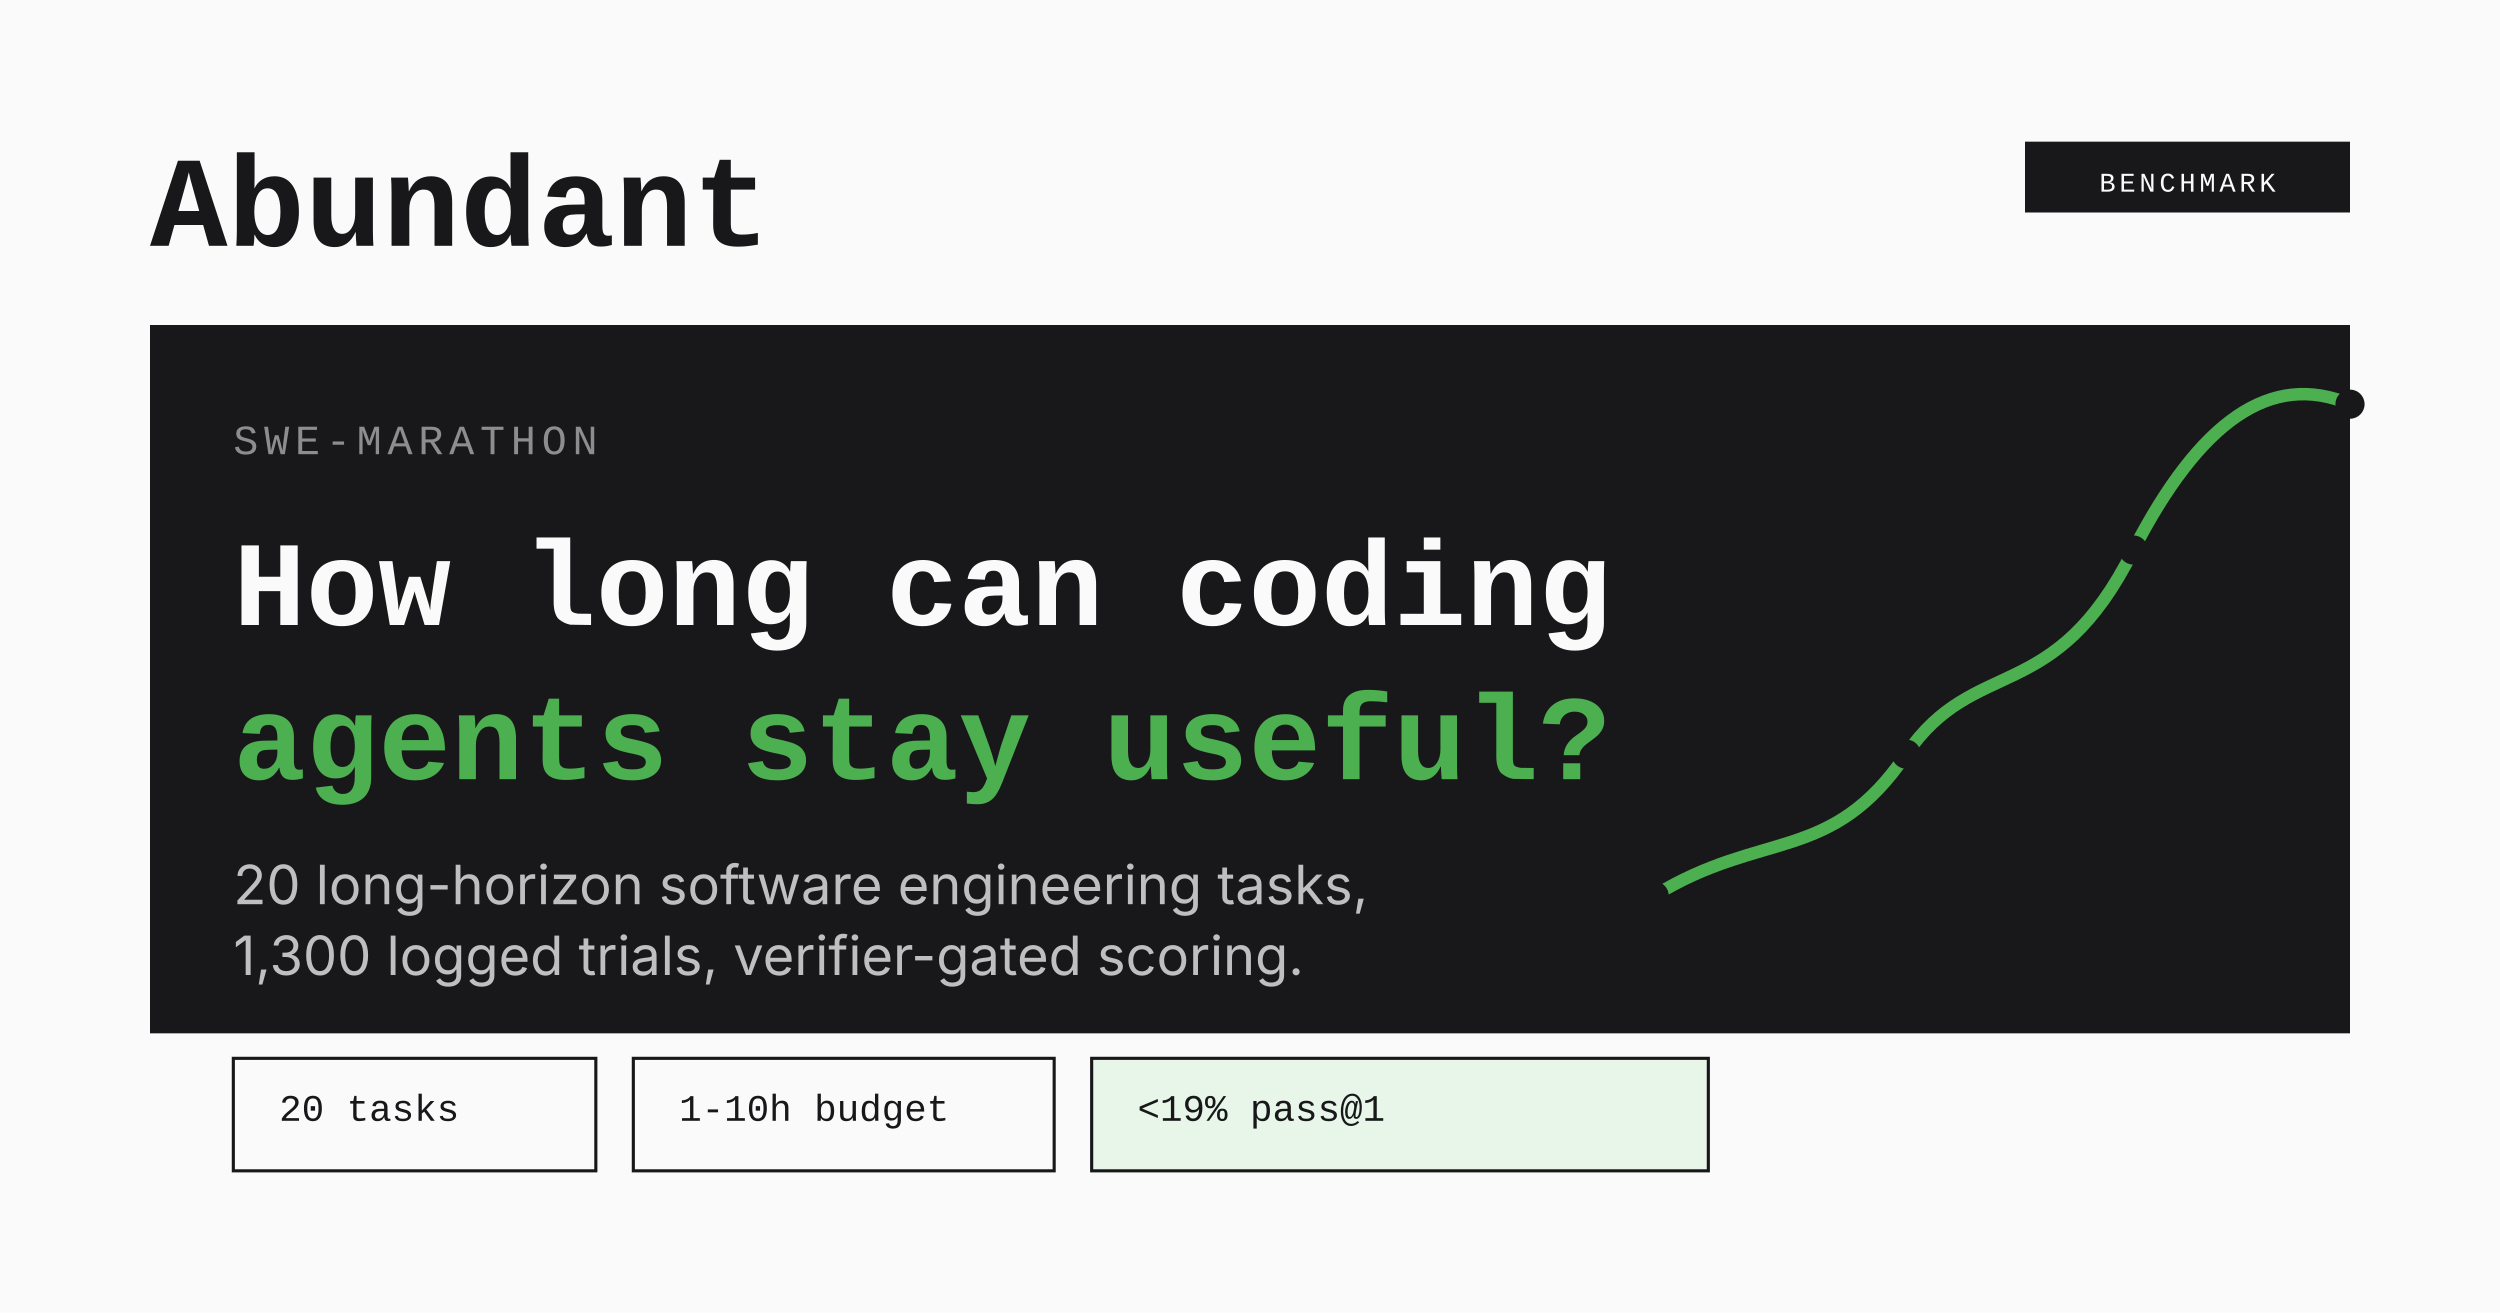
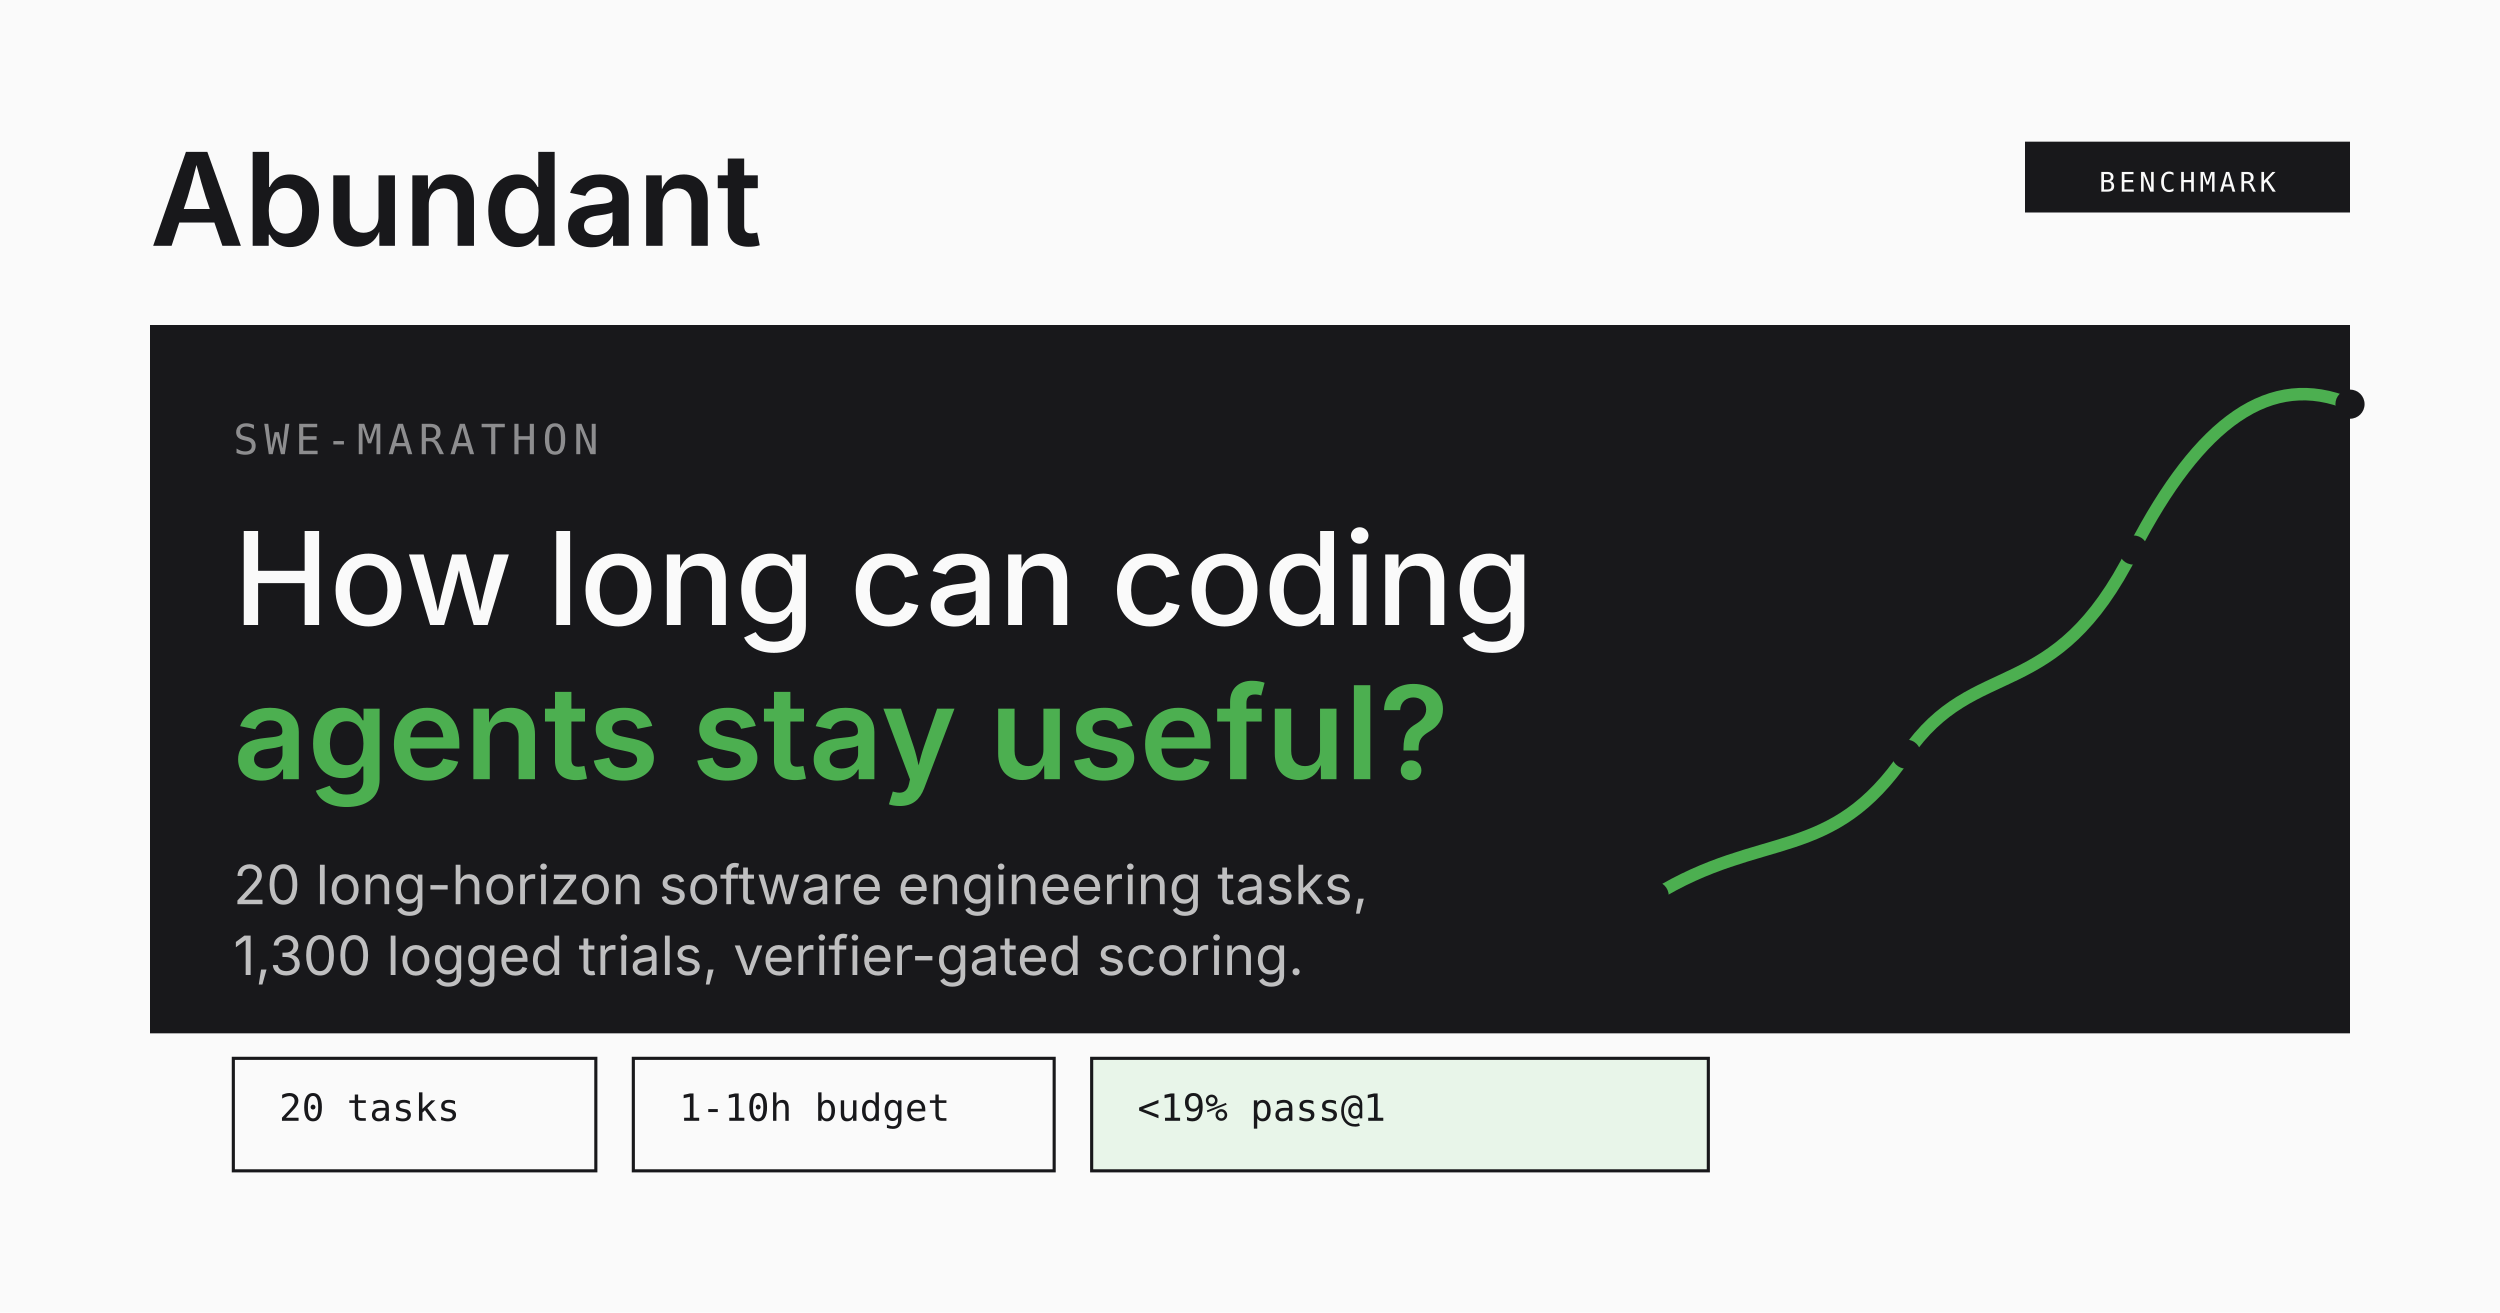
<svg xmlns="http://www.w3.org/2000/svg" width="1200" height="630" viewBox="0 0 1200 630">
  <rect width="1200" height="630" fill="#FAFAFA" />
-   <text x="72" y="118" fill="#18181B" font-family="Courier New, Courier, monospace" font-size="62" font-weight="700">Abundant</text>
+   <text x="72" y="118" fill="#18181B" font-family="Inter Tight, Inter, -apple-system, BlinkMacSystemFont, sans-serif" font-size="62" font-weight="600">Abundant</text>
  <rect x="972" y="68" width="156" height="34" fill="#18181B" />
-   <text x="1050" y="92" fill="#FAFAFA" font-family="Courier New, Courier, monospace" font-size="13" text-anchor="middle" letter-spacing="1.8">BENCHMARK</text>
+   <text x="1050" y="92" fill="#FAFAFA" font-family="JetBrains Mono, ui-monospace, monospace" font-size="13" text-anchor="middle" letter-spacing="1.8">BENCHMARK</text>
  <rect x="72" y="156" width="1056" height="340" fill="#18181B" />
-   <text x="112" y="218" fill="#FAFAFA" opacity="0.52" font-family="Courier New, Courier, monospace" font-size="20" letter-spacing="2.8">SWE-MARATHON</text>
-   <text x="112" y="300" fill="#FAFAFA" font-family="Courier New, Courier, monospace" font-size="58" font-weight="700">How long can coding</text>
-   <text x="112" y="374" fill="#4CAF50" font-family="Courier New, Courier, monospace" font-size="58" font-weight="700">agents stay useful?</text>
+   <text x="112" y="218" fill="#FAFAFA" opacity="0.52" font-family="JetBrains Mono, ui-monospace, monospace" font-size="20" letter-spacing="2.8">SWE-MARATHON</text>
+   <text x="112" y="300" fill="#FAFAFA" font-family="Inter Tight, Inter, -apple-system, BlinkMacSystemFont, sans-serif" font-size="62" font-weight="500">How long can coding</text>
+   <text x="112" y="374" fill="#4CAF50" font-family="Inter Tight, Inter, -apple-system, BlinkMacSystemFont, sans-serif" font-size="62" font-weight="600">agents stay useful?</text>
  <text x="112" y="434" fill="#FAFAFA" opacity="0.74" font-family="Inter, -apple-system, BlinkMacSystemFont, sans-serif" font-size="26">20 long-horizon software engineering tasks,</text>
  <text x="112" y="468" fill="#FAFAFA" opacity="0.74" font-family="Inter, -apple-system, BlinkMacSystemFont, sans-serif" font-size="26">1,300 logged trials, verifier-gated scoring.</text>
-   <g transform="translate(112 532)" font-family="Courier New, Courier, monospace" font-size="18">
+   <g transform="translate(112 532)" font-family="JetBrains Mono, ui-monospace, monospace" font-size="18">
    <rect x="0" y="-24" width="174" height="54" fill="#FAFAFA" stroke="#18181B" stroke-width="1.5" />
    <text x="22" y="6" fill="#18181B">20 tasks</text>
    <rect x="192" y="-24" width="202" height="54" fill="#FAFAFA" stroke="#18181B" stroke-width="1.5" />
    <text x="214" y="6" fill="#18181B">1-10h budget</text>
    <rect x="412" y="-24" width="296" height="54" fill="#E8F5E9" stroke="#18181B" stroke-width="1.5" />
    <text x="434" y="6" fill="#18181B">&lt;19% pass@1</text>
  </g>
  <path d="M794 430 C846 398 879 415 915 362 C948 314 986 340 1024 264 C1056 202 1090 178 1128 194" fill="none" stroke="#4CAF50" stroke-width="6" />
  <g fill="#18181B">
    <circle cx="794" cy="430" r="7" />
    <circle cx="915" cy="362" r="7" />
    <circle cx="1024" cy="264" r="7" />
    <circle cx="1128" cy="194" r="7" />
  </g>
</svg>
